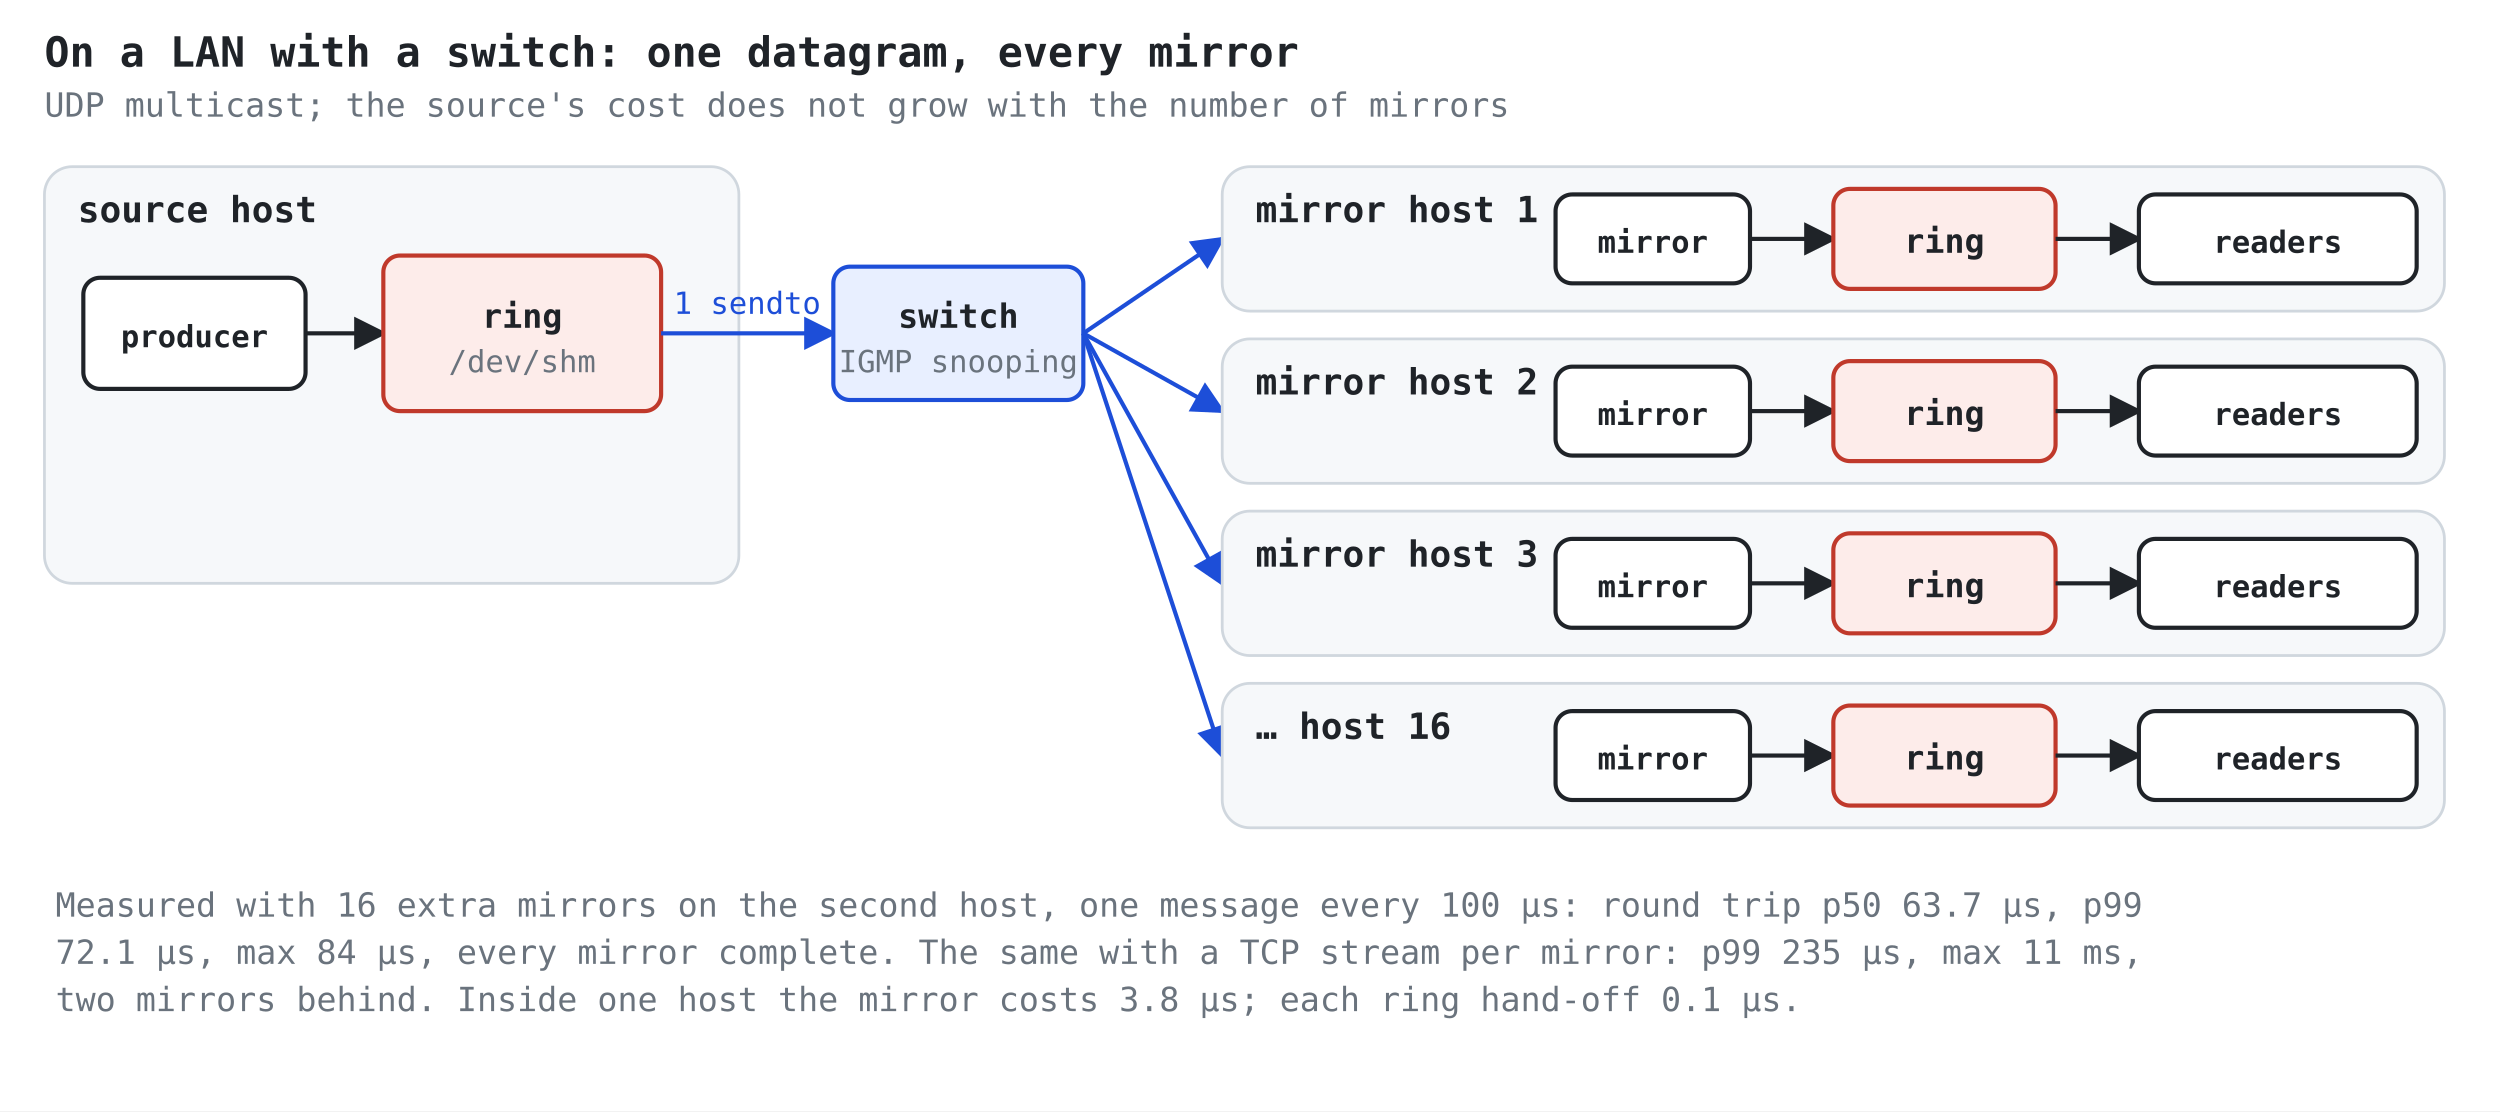
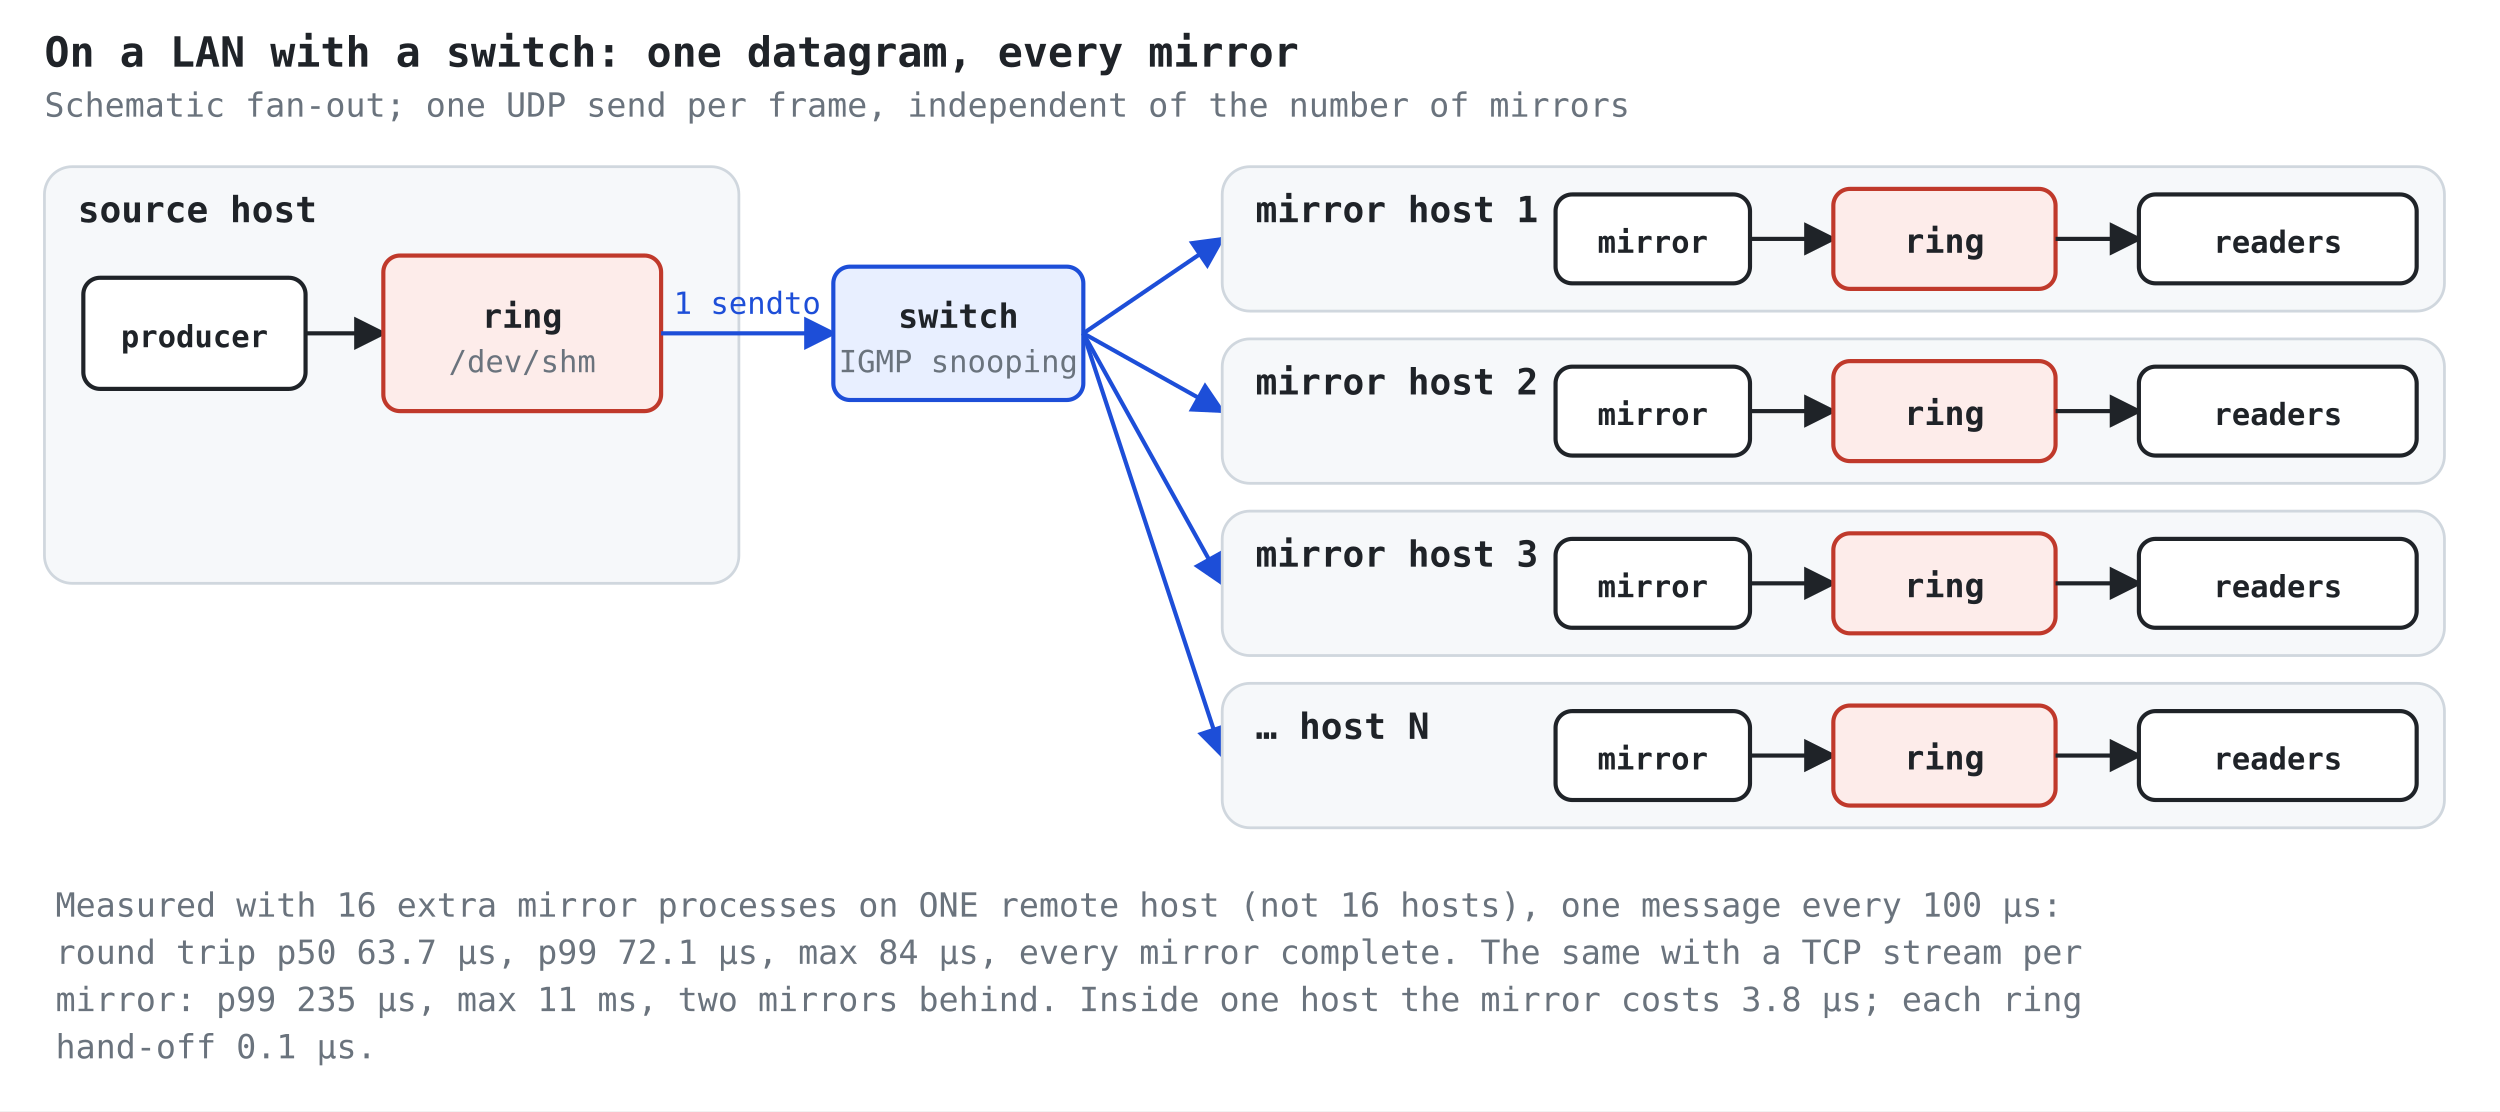
<svg xmlns="http://www.w3.org/2000/svg" viewBox="0 0 900 400" width="900" height="400" font-family="JetBrains Mono, SFMono-Regular, Menlo, monospace" font-size="12">
  <defs>
    <marker id="a" markerWidth="8" markerHeight="8" refX="7" refY="4" orient="auto">
      <path d="M0,0 L8,4 L0,8 z" fill="#1f2328" />
    </marker>
    <marker id="n" markerWidth="8" markerHeight="8" refX="7" refY="4" orient="auto">
      <path d="M0,0 L8,4 L0,8 z" fill="#1d4ed8" />
    </marker>
    <marker id="r" markerWidth="8" markerHeight="8" refX="7" refY="4" orient="auto">
      <path d="M0,0 L8,4 L0,8 z" fill="#c0392b" />
    </marker>
  </defs>
  <rect width="900" height="400" fill="white" />
  <text x="16" y="24" font-size="15" font-weight="bold" fill="#1f2328">On a LAN with a switch: one datagram, every mirror</text>
-   <text x="16" y="42" fill="#6a737d">UDP multicast; the source's cost does not grow with the number of mirrors</text>
+   <text x="16" y="42" fill="#6a737d">Schematic fan-out; one UDP send per frame, independent of the number of mirrors</text>
  <rect x="16" y="60" width="250" height="150" rx="10" fill="#f6f8fa" stroke="#d0d7de" />
  <text x="28" y="80" fill="#1f2328" font-weight="bold" font-size="13">source host</text>
  <rect x="30" y="100" width="80" height="40" rx="6" fill="white" stroke="#1f2328" stroke-width="1.5" />
  <text x="70.0" y="125.0" text-anchor="middle" fill="#1f2328" font-size="11" font-weight="bold">producer</text>
  <line x1="110" y1="120" x2="138" y2="120" stroke="#1f2328" stroke-width="1.5" marker-end="url(#a)" />
  <rect x="138" y="92" width="100" height="56" rx="6" fill="#fdecea" stroke="#c0392b" stroke-width="1.5" />
  <text x="188.0" y="118.0" text-anchor="middle" fill="#1f2328" font-size="12" font-weight="bold">ring</text>
  <text x="188.0" y="134.0" text-anchor="middle" fill="#6a737d" font-size="11">/dev/shm</text>
  <line x1="238" y1="120" x2="300" y2="120" stroke="#1d4ed8" stroke-width="1.5" marker-end="url(#n)" />
  <text x="269.0" y="113" text-anchor="middle" fill="#1d4ed8" font-size="11">1 sendto</text>
  <rect x="300" y="96" width="90" height="48" rx="6" fill="#e8efff" stroke="#1d4ed8" stroke-width="1.5" />
  <text x="345.0" y="118.0" text-anchor="middle" fill="#1f2328" font-size="12" font-weight="bold">switch</text>
  <text x="345.0" y="134.0" text-anchor="middle" fill="#6a737d" font-size="11">IGMP snooping</text>
  <line x1="390" y1="120" x2="440" y2="86" stroke="#1d4ed8" stroke-width="1.5" marker-end="url(#n)" />
  <rect x="440" y="60" width="440" height="52" rx="10" fill="#f6f8fa" stroke="#d0d7de" />
  <text x="452" y="80" fill="#1f2328" font-weight="bold" font-size="13">mirror host 1</text>
  <rect x="560" y="70" width="70" height="32" rx="6" fill="white" stroke="#1f2328" stroke-width="1.5" />
  <text x="595.0" y="91.0" text-anchor="middle" fill="#1f2328" font-size="11" font-weight="bold">mirror</text>
  <line x1="630" y1="86" x2="660" y2="86" stroke="#1f2328" stroke-width="1.5" marker-end="url(#a)" />
  <rect x="660" y="68" width="80" height="36" rx="6" fill="#fdecea" stroke="#c0392b" stroke-width="1.5" />
  <text x="700.0" y="91.0" text-anchor="middle" fill="#1f2328" font-size="12" font-weight="bold">ring</text>
  <line x1="740" y1="86" x2="770" y2="86" stroke="#1f2328" stroke-width="1.5" marker-end="url(#a)" />
  <rect x="770" y="70" width="100" height="32" rx="6" fill="white" stroke="#1f2328" stroke-width="1.5" />
  <text x="820.0" y="91.0" text-anchor="middle" fill="#1f2328" font-size="11" font-weight="bold">readers</text>
  <line x1="390" y1="120" x2="440" y2="148" stroke="#1d4ed8" stroke-width="1.5" marker-end="url(#n)" />
  <rect x="440" y="122" width="440" height="52" rx="10" fill="#f6f8fa" stroke="#d0d7de" />
  <text x="452" y="142" fill="#1f2328" font-weight="bold" font-size="13">mirror host 2</text>
  <rect x="560" y="132" width="70" height="32" rx="6" fill="white" stroke="#1f2328" stroke-width="1.5" />
  <text x="595.0" y="153.0" text-anchor="middle" fill="#1f2328" font-size="11" font-weight="bold">mirror</text>
  <line x1="630" y1="148" x2="660" y2="148" stroke="#1f2328" stroke-width="1.5" marker-end="url(#a)" />
  <rect x="660" y="130" width="80" height="36" rx="6" fill="#fdecea" stroke="#c0392b" stroke-width="1.5" />
  <text x="700.0" y="153.0" text-anchor="middle" fill="#1f2328" font-size="12" font-weight="bold">ring</text>
  <line x1="740" y1="148" x2="770" y2="148" stroke="#1f2328" stroke-width="1.5" marker-end="url(#a)" />
  <rect x="770" y="132" width="100" height="32" rx="6" fill="white" stroke="#1f2328" stroke-width="1.5" />
  <text x="820.0" y="153.0" text-anchor="middle" fill="#1f2328" font-size="11" font-weight="bold">readers</text>
  <line x1="390" y1="120" x2="440" y2="210" stroke="#1d4ed8" stroke-width="1.5" marker-end="url(#n)" />
  <rect x="440" y="184" width="440" height="52" rx="10" fill="#f6f8fa" stroke="#d0d7de" />
  <text x="452" y="204" fill="#1f2328" font-weight="bold" font-size="13">mirror host 3</text>
  <rect x="560" y="194" width="70" height="32" rx="6" fill="white" stroke="#1f2328" stroke-width="1.5" />
  <text x="595.0" y="215.0" text-anchor="middle" fill="#1f2328" font-size="11" font-weight="bold">mirror</text>
  <line x1="630" y1="210" x2="660" y2="210" stroke="#1f2328" stroke-width="1.5" marker-end="url(#a)" />
  <rect x="660" y="192" width="80" height="36" rx="6" fill="#fdecea" stroke="#c0392b" stroke-width="1.5" />
  <text x="700.0" y="215.0" text-anchor="middle" fill="#1f2328" font-size="12" font-weight="bold">ring</text>
  <line x1="740" y1="210" x2="770" y2="210" stroke="#1f2328" stroke-width="1.5" marker-end="url(#a)" />
  <rect x="770" y="194" width="100" height="32" rx="6" fill="white" stroke="#1f2328" stroke-width="1.5" />
  <text x="820.0" y="215.0" text-anchor="middle" fill="#1f2328" font-size="11" font-weight="bold">readers</text>
  <line x1="390" y1="120" x2="440" y2="272" stroke="#1d4ed8" stroke-width="1.5" marker-end="url(#n)" />
  <rect x="440" y="246" width="440" height="52" rx="10" fill="#f6f8fa" stroke="#d0d7de" />
-   <text x="452" y="266" fill="#1f2328" font-weight="bold" font-size="13">… host 16</text>
+   <text x="452" y="266" fill="#1f2328" font-weight="bold" font-size="13">… host N</text>
  <rect x="560" y="256" width="70" height="32" rx="6" fill="white" stroke="#1f2328" stroke-width="1.5" />
  <text x="595.0" y="277.0" text-anchor="middle" fill="#1f2328" font-size="11" font-weight="bold">mirror</text>
  <line x1="630" y1="272" x2="660" y2="272" stroke="#1f2328" stroke-width="1.5" marker-end="url(#a)" />
  <rect x="660" y="254" width="80" height="36" rx="6" fill="#fdecea" stroke="#c0392b" stroke-width="1.5" />
  <text x="700.0" y="277.0" text-anchor="middle" fill="#1f2328" font-size="12" font-weight="bold">ring</text>
  <line x1="740" y1="272" x2="770" y2="272" stroke="#1f2328" stroke-width="1.5" marker-end="url(#a)" />
  <rect x="770" y="256" width="100" height="32" rx="6" fill="white" stroke="#1f2328" stroke-width="1.5" />
  <text x="820.0" y="277.0" text-anchor="middle" fill="#1f2328" font-size="11" font-weight="bold">readers</text>
-   <text x="20" y="330" fill="#6a737d" font-size="12">Measured with 16 extra mirrors on the second host, one message every 100 µs: round trip p50 63.7 µs, p99</text>
-   <text x="20" y="347" fill="#6a737d" font-size="12">72.1 µs, max 84 µs, every mirror complete. The same with a TCP stream per mirror: p99 235 µs, max 11 ms,</text>
-   <text x="20" y="364" fill="#6a737d" font-size="12">two mirrors behind. Inside one host the mirror costs 3.8 µs; each ring hand-off 0.1 µs.</text>
+   <text x="20" y="330" fill="#6a737d" font-size="12">Measured with 16 extra mirror processes on ONE remote host (not 16 hosts), one message every 100 µs:</text>
+   <text x="20" y="347" fill="#6a737d" font-size="12">round trip p50 63.7 µs, p99 72.1 µs, max 84 µs, every mirror complete. The same with a TCP stream per</text>
+   <text x="20" y="364" fill="#6a737d" font-size="12">mirror: p99 235 µs, max 11 ms, two mirrors behind. Inside one host the mirror costs 3.8 µs; each ring</text>
+   <text x="20" y="381" fill="#6a737d" font-size="12">hand-off 0.1 µs.</text>
</svg>
